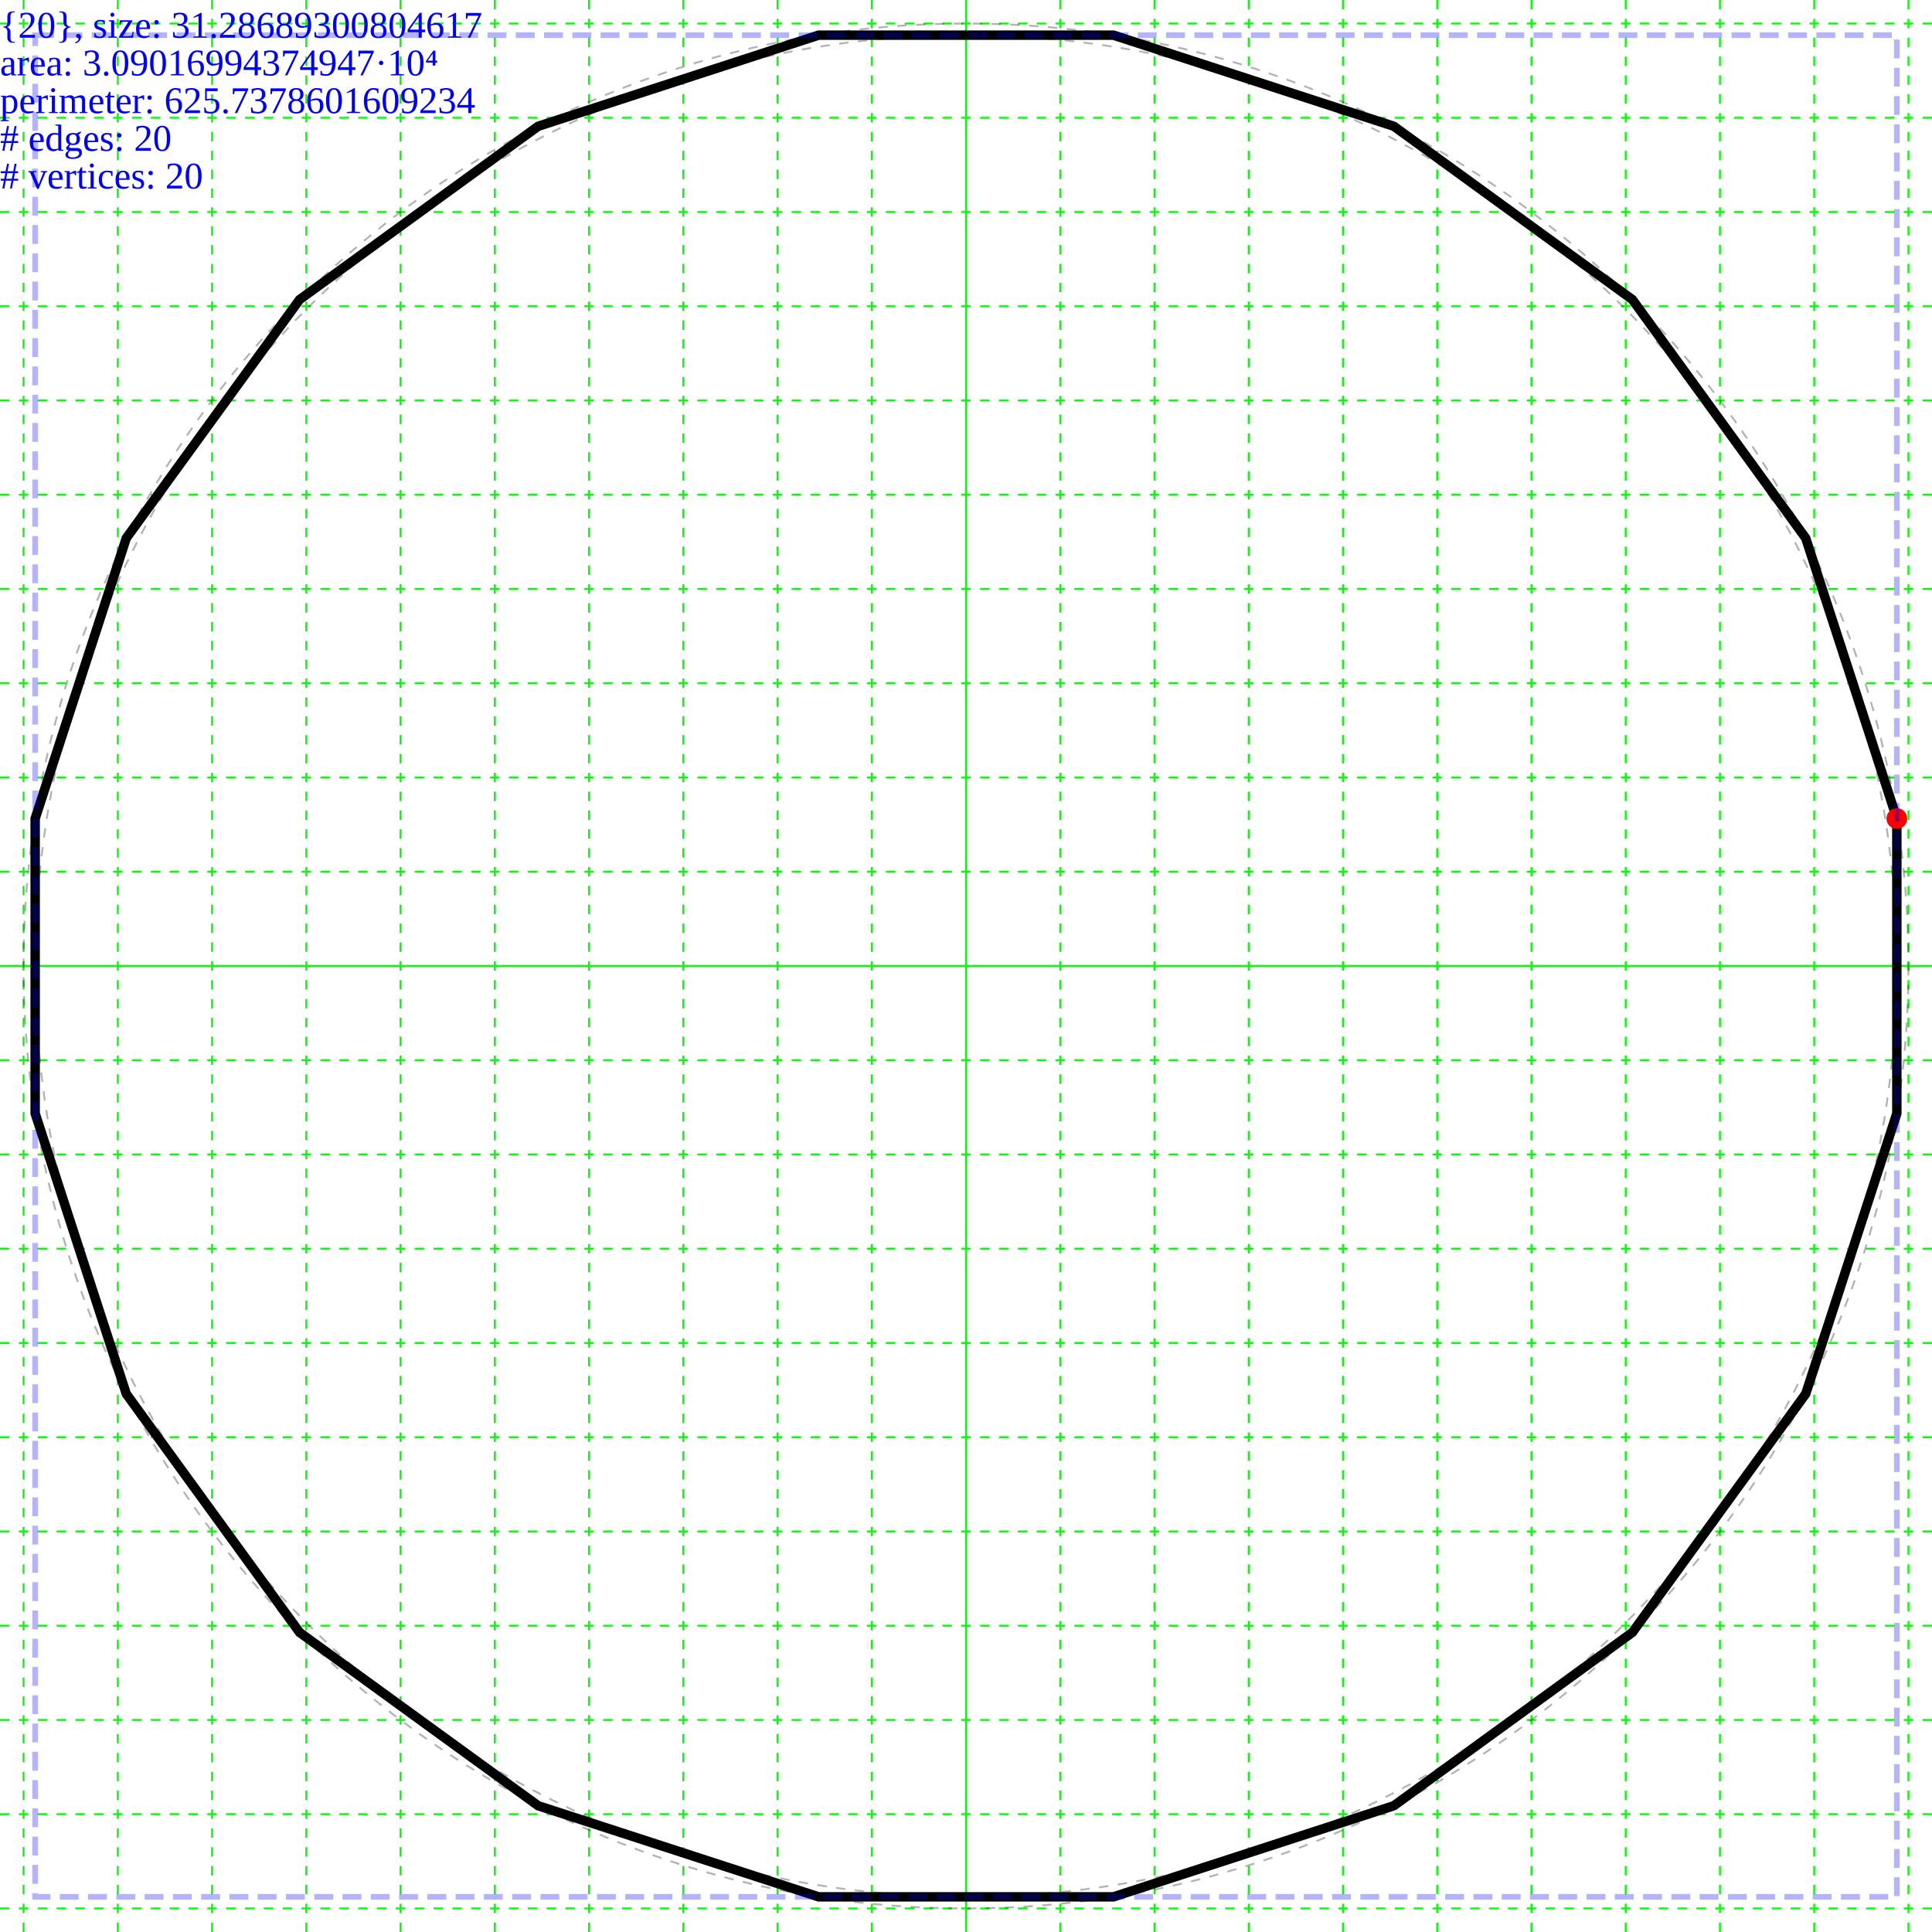
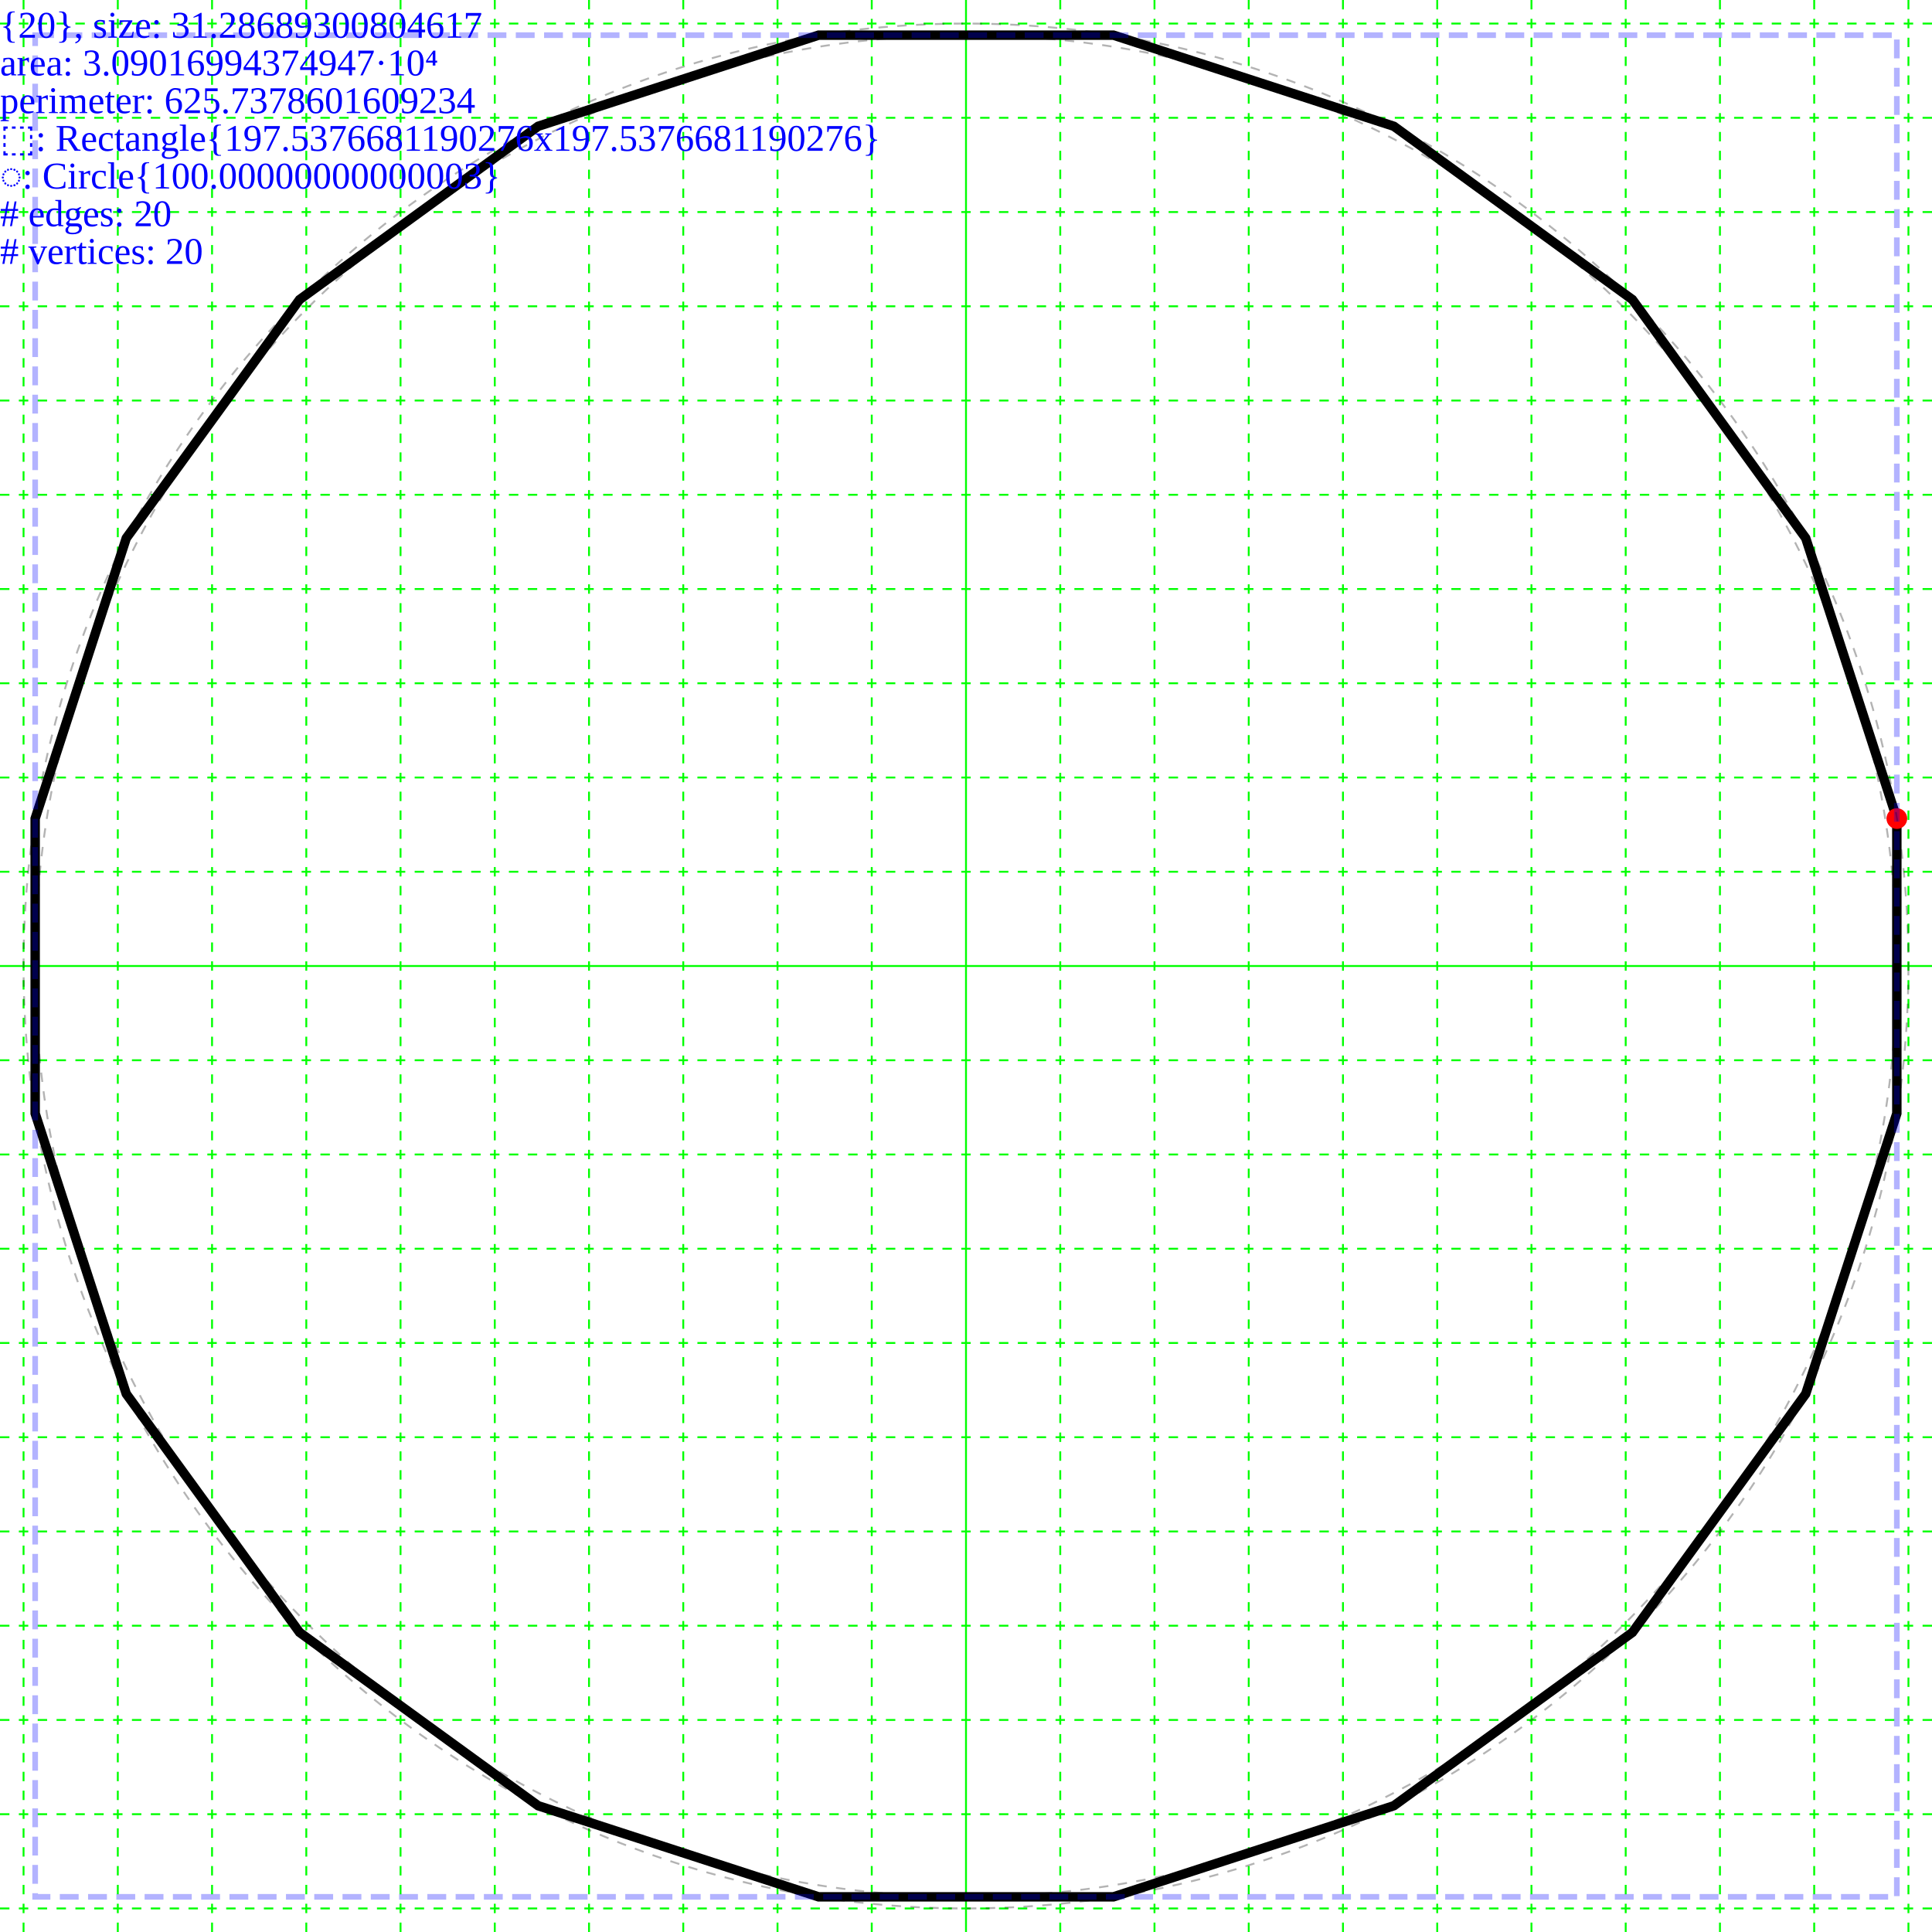
<svg xmlns="http://www.w3.org/2000/svg" height="205.0" width="205.0">
  <g transform="translate(102.5,102.5)">
    <g id="grid">
      <line stroke="#00ff00" stroke-width="0.2" x1="0" x2="0" y1="-102.5" y2="102.5" />
      <line stroke="#00ff00" stroke-dasharray="1,1" stroke-width="0.2" x1="10.0" x2="10.0" y1="-102.5" y2="102.5" />
      <line stroke="#00ff00" stroke-dasharray="1,1" stroke-width="0.2" x1="-10.0" x2="-10.0" y1="-102.5" y2="102.5" />
      <line stroke="#00ff00" stroke-dasharray="1,1" stroke-width="0.2" x1="20.0" x2="20.0" y1="-102.5" y2="102.5" />
      <line stroke="#00ff00" stroke-dasharray="1,1" stroke-width="0.2" x1="-20.0" x2="-20.0" y1="-102.5" y2="102.5" />
      <line stroke="#00ff00" stroke-dasharray="1,1" stroke-width="0.2" x1="30.0" x2="30.0" y1="-102.5" y2="102.5" />
      <line stroke="#00ff00" stroke-dasharray="1,1" stroke-width="0.2" x1="-30.0" x2="-30.0" y1="-102.5" y2="102.5" />
      <line stroke="#00ff00" stroke-dasharray="1,1" stroke-width="0.2" x1="40.0" x2="40.0" y1="-102.5" y2="102.5" />
      <line stroke="#00ff00" stroke-dasharray="1,1" stroke-width="0.2" x1="-40.0" x2="-40.0" y1="-102.5" y2="102.5" />
      <line stroke="#00ff00" stroke-dasharray="1,1" stroke-width="0.2" x1="50.0" x2="50.0" y1="-102.5" y2="102.5" />
      <line stroke="#00ff00" stroke-dasharray="1,1" stroke-width="0.2" x1="-50.0" x2="-50.0" y1="-102.5" y2="102.5" />
      <line stroke="#00ff00" stroke-dasharray="1,1" stroke-width="0.2" x1="60.0" x2="60.0" y1="-102.5" y2="102.5" />
      <line stroke="#00ff00" stroke-dasharray="1,1" stroke-width="0.2" x1="-60.0" x2="-60.0" y1="-102.5" y2="102.5" />
      <line stroke="#00ff00" stroke-dasharray="1,1" stroke-width="0.2" x1="70.0" x2="70.0" y1="-102.5" y2="102.5" />
      <line stroke="#00ff00" stroke-dasharray="1,1" stroke-width="0.2" x1="-70.0" x2="-70.0" y1="-102.5" y2="102.5" />
      <line stroke="#00ff00" stroke-dasharray="1,1" stroke-width="0.2" x1="80.0" x2="80.0" y1="-102.5" y2="102.5" />
      <line stroke="#00ff00" stroke-dasharray="1,1" stroke-width="0.2" x1="-80.0" x2="-80.0" y1="-102.5" y2="102.5" />
      <line stroke="#00ff00" stroke-dasharray="1,1" stroke-width="0.2" x1="90.0" x2="90.0" y1="-102.5" y2="102.5" />
      <line stroke="#00ff00" stroke-dasharray="1,1" stroke-width="0.2" x1="-90.0" x2="-90.0" y1="-102.5" y2="102.5" />
      <line stroke="#00ff00" stroke-dasharray="1,1" stroke-width="0.2" x1="100.0" x2="100.0" y1="-102.5" y2="102.5" />
      <line stroke="#00ff00" stroke-dasharray="1,1" stroke-width="0.2" x1="-100.0" x2="-100.0" y1="-102.5" y2="102.5" />
      <line stroke="#00ff00" stroke-dasharray="1,1" stroke-width="0.2" x1="110.0" x2="110.0" y1="-102.5" y2="102.5" />
      <line stroke="#00ff00" stroke-dasharray="1,1" stroke-width="0.2" x1="-110.0" x2="-110.0" y1="-102.5" y2="102.5" />
      <line stroke="#00ff00" stroke-width="0.2" x1="-102.5" x2="102.5" y1="0" y2="0" />
      <line stroke="#00ff00" stroke-dasharray="1,1" stroke-width="0.2" x1="-102.5" x2="102.5" y1="10.0" y2="10.0" />
      <line stroke="#00ff00" stroke-dasharray="1,1" stroke-width="0.2" x1="-102.5" x2="102.5" y1="-10.0" y2="-10.0" />
      <line stroke="#00ff00" stroke-dasharray="1,1" stroke-width="0.2" x1="-102.5" x2="102.5" y1="20.0" y2="20.0" />
      <line stroke="#00ff00" stroke-dasharray="1,1" stroke-width="0.2" x1="-102.5" x2="102.5" y1="-20.0" y2="-20.0" />
      <line stroke="#00ff00" stroke-dasharray="1,1" stroke-width="0.2" x1="-102.5" x2="102.5" y1="30.0" y2="30.0" />
      <line stroke="#00ff00" stroke-dasharray="1,1" stroke-width="0.2" x1="-102.5" x2="102.5" y1="-30.0" y2="-30.0" />
      <line stroke="#00ff00" stroke-dasharray="1,1" stroke-width="0.2" x1="-102.5" x2="102.5" y1="40.0" y2="40.0" />
      <line stroke="#00ff00" stroke-dasharray="1,1" stroke-width="0.2" x1="-102.5" x2="102.5" y1="-40.0" y2="-40.0" />
      <line stroke="#00ff00" stroke-dasharray="1,1" stroke-width="0.2" x1="-102.5" x2="102.5" y1="50.0" y2="50.0" />
      <line stroke="#00ff00" stroke-dasharray="1,1" stroke-width="0.2" x1="-102.5" x2="102.5" y1="-50.0" y2="-50.0" />
      <line stroke="#00ff00" stroke-dasharray="1,1" stroke-width="0.2" x1="-102.5" x2="102.5" y1="60.0" y2="60.0" />
      <line stroke="#00ff00" stroke-dasharray="1,1" stroke-width="0.2" x1="-102.5" x2="102.5" y1="-60.0" y2="-60.0" />
      <line stroke="#00ff00" stroke-dasharray="1,1" stroke-width="0.2" x1="-102.5" x2="102.5" y1="70.0" y2="70.0" />
      <line stroke="#00ff00" stroke-dasharray="1,1" stroke-width="0.2" x1="-102.5" x2="102.5" y1="-70.0" y2="-70.0" />
      <line stroke="#00ff00" stroke-dasharray="1,1" stroke-width="0.2" x1="-102.5" x2="102.5" y1="80.0" y2="80.0" />
      <line stroke="#00ff00" stroke-dasharray="1,1" stroke-width="0.2" x1="-102.5" x2="102.5" y1="-80.0" y2="-80.0" />
      <line stroke="#00ff00" stroke-dasharray="1,1" stroke-width="0.2" x1="-102.5" x2="102.5" y1="90.0" y2="90.0" />
      <line stroke="#00ff00" stroke-dasharray="1,1" stroke-width="0.2" x1="-102.5" x2="102.5" y1="-90.0" y2="-90.0" />
      <line stroke="#00ff00" stroke-dasharray="1,1" stroke-width="0.2" x1="-102.5" x2="102.5" y1="100.0" y2="100.0" />
      <line stroke="#00ff00" stroke-dasharray="1,1" stroke-width="0.2" x1="-102.5" x2="102.5" y1="-100.0" y2="-100.0" />
      <line stroke="#00ff00" stroke-dasharray="1,1" stroke-width="0.2" x1="-102.5" x2="102.5" y1="110.0" y2="110.0" />
      <line stroke="#00ff00" stroke-dasharray="1,1" stroke-width="0.2" x1="-102.5" x2="102.5" y1="-110.0" y2="-110.0" />
      <line stroke="#00ff00" stroke-dasharray="1,1" stroke-width="0.2" x1="-102.5" x2="102.5" y1="120.0" y2="120.0" />
      <line stroke="#00ff00" stroke-dasharray="1,1" stroke-width="0.2" x1="-102.5" x2="102.5" y1="-120.0" y2="-120.0" />
      <line stroke="#00ff00" stroke-dasharray="1,1" stroke-width="0.2" x1="-102.5" x2="102.5" y1="130.0" y2="130.0" />
      <line stroke="#00ff00" stroke-dasharray="1,1" stroke-width="0.2" x1="-102.5" x2="102.5" y1="-130.0" y2="-130.0" />
      <line stroke="#00ff00" stroke-dasharray="1,1" stroke-width="0.2" x1="-102.5" x2="102.5" y1="140.0" y2="140.0" />
      <line stroke="#00ff00" stroke-dasharray="1,1" stroke-width="0.2" x1="-102.5" x2="102.5" y1="-140.0" y2="-140.0" />
      <line stroke="#00ff00" stroke-dasharray="1,1" stroke-width="0.2" x1="-102.5" x2="102.5" y1="150.0" y2="150.0" />
      <line stroke="#00ff00" stroke-dasharray="1,1" stroke-width="0.2" x1="-102.5" x2="102.5" y1="-150.0" y2="-150.0" />
      <line stroke="#00ff00" stroke-dasharray="1,1" stroke-width="0.2" x1="-102.5" x2="102.5" y1="160.0" y2="160.0" />
      <line stroke="#00ff00" stroke-dasharray="1,1" stroke-width="0.2" x1="-102.5" x2="102.5" y1="-160.0" y2="-160.0" />
      <line stroke="#00ff00" stroke-dasharray="1,1" stroke-width="0.2" x1="-102.5" x2="102.5" y1="170.0" y2="170.0" />
      <line stroke="#00ff00" stroke-dasharray="1,1" stroke-width="0.2" x1="-102.5" x2="102.5" y1="-170.0" y2="-170.0" />
      <line stroke="#00ff00" stroke-dasharray="1,1" stroke-width="0.2" x1="-102.5" x2="102.5" y1="180.0" y2="180.0" />
      <line stroke="#00ff00" stroke-dasharray="1,1" stroke-width="0.2" x1="-102.5" x2="102.5" y1="-180.0" y2="-180.0" />
      <line stroke="#00ff00" stroke-dasharray="1,1" stroke-width="0.2" x1="-102.5" x2="102.5" y1="190.0" y2="190.0" />
      <line stroke="#00ff00" stroke-dasharray="1,1" stroke-width="0.2" x1="-102.5" x2="102.5" y1="-190.0" y2="-190.0" />
      <line stroke="#00ff00" stroke-dasharray="1,1" stroke-width="0.2" x1="-102.5" x2="102.5" y1="200.0" y2="200.0" />
      <line stroke="#00ff00" stroke-dasharray="1,1" stroke-width="0.2" x1="-102.5" x2="102.5" y1="-200.0" y2="-200.0" />
      <line stroke="#00ff00" stroke-dasharray="1,1" stroke-width="0.2" x1="-102.5" x2="102.5" y1="210.0" y2="210.0" />
      <line stroke="#00ff00" stroke-dasharray="1,1" stroke-width="0.2" x1="-102.5" x2="102.5" y1="-210.0" y2="-210.0" />
    </g>
    <g>
      <polygon fill="none" points="98.769,-15.643 98.769,15.643 89.101,45.399 70.711,70.711 45.399,89.101 15.643,98.769 -15.643,98.769 -45.399,89.101 -70.711,70.711 -89.101,45.399 -98.769,15.643 -98.769,-15.643 -89.101,-45.399 -70.711,-70.711 -45.399,-89.101 -15.643,-98.769 15.643,-98.769 45.399,-89.101 70.711,-70.711 89.101,-45.399" stroke="black" stroke-width="1" />
      <circle cx="98.769" cy="-15.643" fill="#ff0000" r="1.1" />
      <circle fill="none" r="98.769" stroke="black" stroke-dasharray="1,1" stroke-opacity="0.3" stroke-width="0.2" />
      <circle fill="none" r="100" stroke="black" stroke-dasharray="1,1" stroke-opacity="0.3" stroke-width="0.2" />
      <rect fill="none" height="197.538" stroke="blue" stroke-dasharray="2,1" stroke-opacity="0.3" stroke-width="0.6" width="197.538" x="-98.769" y="-98.769" />
    </g>
  </g>
  <g>
    <text fill="blue" font-size="4.0" id="info" x="0" y="0">
      <tspan dy="4.0" x="0">{20}, size: 31.28689300804617</tspan>
      <tspan dy="4.0" x="0">area: 3.09016994374947·10⁴</tspan>
      <tspan dy="4.0" x="0">perimeter: 625.7378601609234</tspan>
+       <tspan dy="4.0" x="0">⬚: Rectangle{197.5376681190276x197.5376681190276}</tspan>
+       <tspan dy="4.0" x="0">◌: Circle{100.00000000000003}</tspan>
      <tspan dy="4.0" x="0"># edges: 20</tspan>
      <tspan dy="4.0" x="0"># vertices: 20</tspan>
    </text>
  </g>
</svg>
